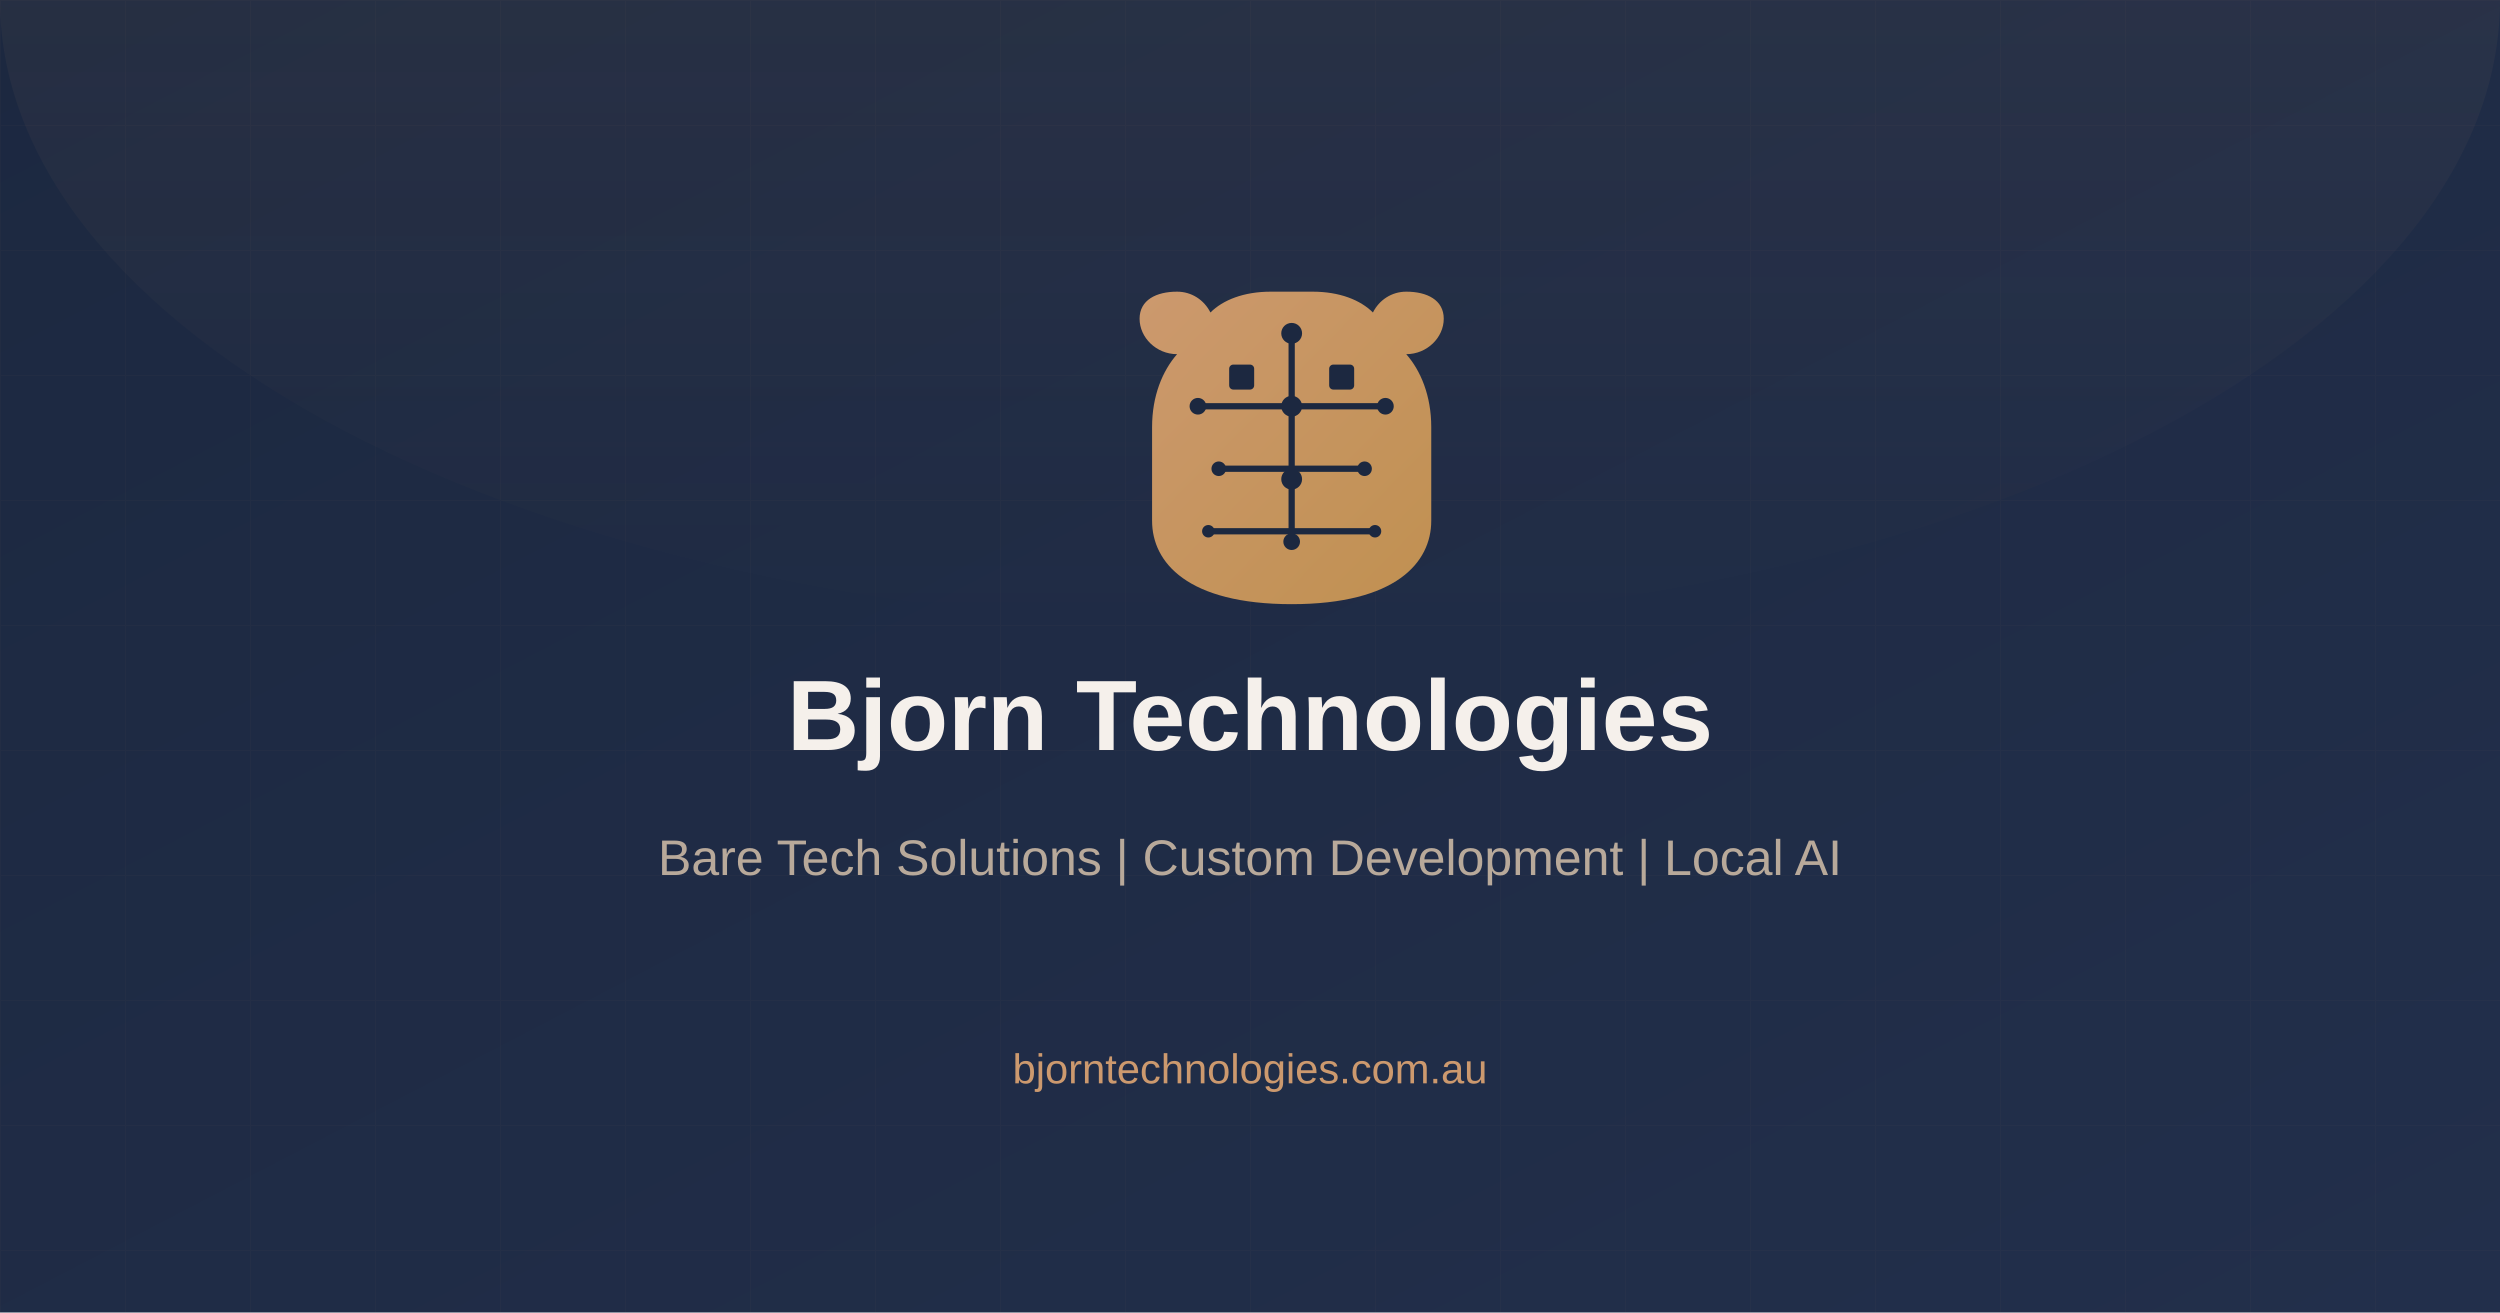
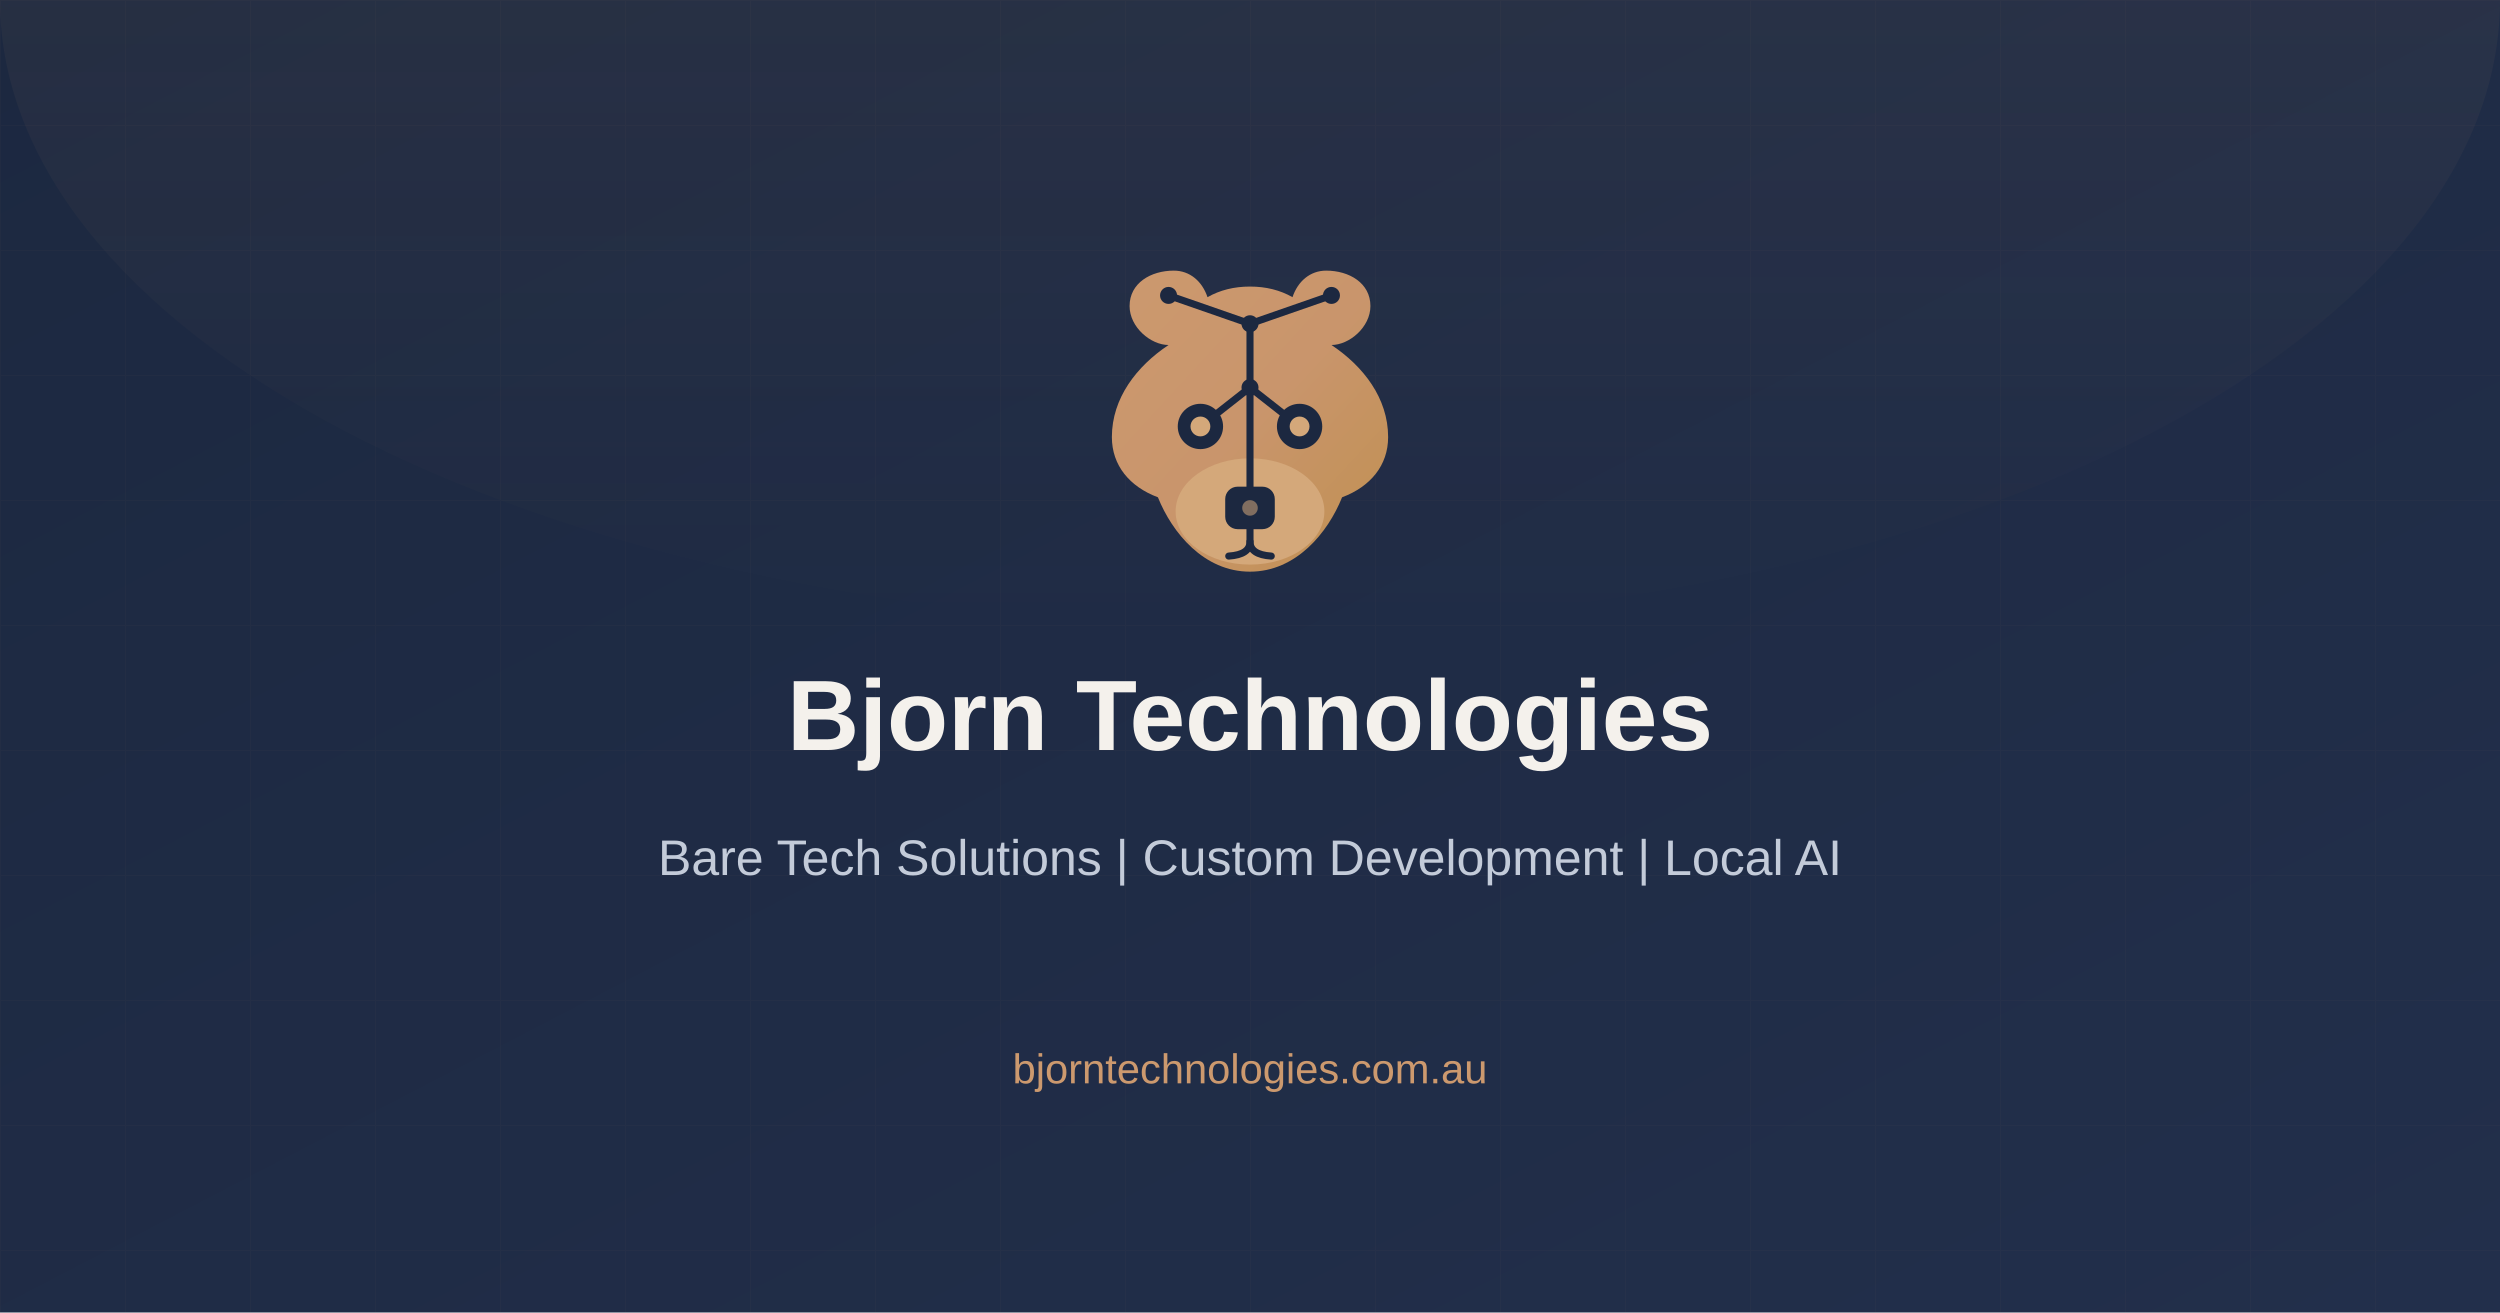
<svg xmlns="http://www.w3.org/2000/svg" viewBox="0 0 1200 630">
  <defs>
    <linearGradient id="bgGrad" x1="0%" y1="0%" x2="100%" y2="100%">
-       <stop offset="0%" style="stop-color:#1C2840" />
-       <stop offset="100%" style="stop-color:#222F4B" />
+       <stop offset="0%" stop-color="#1C2840" />
+       <stop offset="100%" stop-color="#222F4B" />
    </linearGradient>
    <linearGradient id="copperGrad" x1="0%" y1="0%" x2="100%" y2="100%">
-       <stop offset="0%" style="stop-color:#CC996E" />
-       <stop offset="100%" style="stop-color:#C09050" />
+       <stop offset="0%" stop-color="#CC996E" />
+       <stop offset="50%" stop-color="#C9956C" />
+       <stop offset="100%" stop-color="#C09050" />
    </linearGradient>
    <linearGradient id="glowGrad" x1="50%" y1="0%" x2="50%" y2="100%">
-       <stop offset="0%" style="stop-color:#CC996E;stop-opacity:0.12" />
-       <stop offset="100%" style="stop-color:#CC996E;stop-opacity:0" />
+       <stop offset="0%" stop-color="#CC996E" stop-opacity="0.12" />
+       <stop offset="100%" stop-color="#CC996E" stop-opacity="0" />
    </linearGradient>
+     <pattern id="grid" width="60" height="60" patternUnits="userSpaceOnUse">
+       <path d="M 60 0 L 0 0 0 60" fill="none" stroke="rgba(204,153,110,0.03)" stroke-width="1" />
+     </pattern>
  </defs>
  <rect width="1200" height="630" fill="url(#bgGrad)" />
  <ellipse cx="600" cy="0" rx="600" ry="300" fill="url(#glowGrad)" />
-   <pattern id="grid" width="60" height="60" patternUnits="userSpaceOnUse">
-     <path d="M 60 0 L 0 0 0 60" fill="none" stroke="rgba(204,153,110,0.03)" stroke-width="1" />
-   </pattern>
  <rect width="1200" height="630" fill="url(#grid)" />
-   <g transform="translate(530, 140)">
-     <path fill="url(#copperGrad)" d="       M35,30       C25,30 17,22 17,13 C17,4 25,0 35,0 C42,0 48,4 51,10       C57,4 67,0 80,0 L100,0       C113,0 123,4 129,10       C132,4 138,0 145,0 C155,0 163,4 163,13 C163,22 155,30 145,30       C152,38 157,50 157,65       L157,110 C157,130 140,150 90,150 C40,150 23,130 23,110 L23,65       C23,50 28,38 35,30 Z     " />
-     <g stroke="#1C2840" stroke-width="3" fill="none" stroke-linecap="round">
-       <path d="M90,20 L90,50 L90,90 L90,120" />
-       <path d="M45,55 L90,55 L135,55" />
-       <path d="M55,85 L125,85" />
-       <path d="M50,115 L130,115" />
+   <g transform="translate(515, 118) scale(1.7)">
+     <path fill="url(#copperGrad)" d="       M 27,28       C 22,28 16,23 16,17       C 16,10.5 22,7 28.5,7       C 33,7 36.5,10 38,14.5       C 41.5,12.5 45.5,11.5 50,11.5       C 54.5,11.5 58.5,12.5 62,14.5       C 63.5,10 67,7 71.5,7       C 78,7 84,10.5 84,17       C 84,23 78,28 73,28       C 82,34 89,43 89,54       C 89,62 84,68 76,71       C 72,81 63,92 50,92       C 37,92 28,81 24,71       C 16,68 11,62 11,54       C 11,43 18,34 27,28       Z" />
+     <ellipse cx="50" cy="75" rx="21" ry="15" fill="#D4A87A" />
+     <g stroke="#1C2840" stroke-width="2" fill="none" stroke-linecap="round" stroke-linejoin="round">
+       <path d="M27,14 L50,22 L73,14" />
+       <path d="M50,22 L50,68" />
+       <path d="M36,51 L50,40 L64,51" />
+       <path d="M50,80 L50,83.5 Q50,87.2 44,87.6" />
+       <path d="M50,83.5 Q50,87.2 56,87.6" />
    </g>
    <g fill="#1C2840">
-       <circle cx="90" cy="20" r="5" />
-       <circle cx="90" cy="55" r="5" />
-       <circle cx="90" cy="90" r="5" />
-       <circle cx="90" cy="120" r="4" />
-       <circle cx="45" cy="55" r="4" />
-       <circle cx="135" cy="55" r="4" />
-       <circle cx="55" cy="85" r="3.5" />
-       <circle cx="125" cy="85" r="3.5" />
-       <circle cx="50" cy="115" r="3" />
-       <circle cx="130" cy="115" r="3" />
-       <rect x="60" y="35" width="12" height="12" rx="2" />
-       <rect x="108" y="35" width="12" height="12" rx="2" />
+       <circle cx="27" cy="14" r="2.4" />
+       <circle cx="73" cy="14" r="2.4" />
+       <circle cx="50" cy="22" r="2.4" />
+       <circle cx="50" cy="40" r="2.4" />
+       <circle cx="36" cy="51" r="6.4" />
+       <circle cx="64" cy="51" r="6.4" />
+       <rect x="43" y="68" width="14" height="12" rx="3.5" />
    </g>
+     <circle cx="36" cy="51" r="2.8" fill="#D4A87A" />
+     <circle cx="64" cy="51" r="2.8" fill="#D4A87A" />
+     <circle cx="50" cy="74" r="2.2" fill="#D4A87A" opacity="0.55" />
  </g>
-   <text x="600" y="360" font-family="Arial, sans-serif" font-size="48" font-weight="bold" fill="#f5f0eb" text-anchor="middle">Bjorn Technologies</text>
-   <text x="600" y="420" font-family="Arial, sans-serif" font-size="24" fill="#b8a99a" text-anchor="middle">Bare Tech Solutions | Custom Development | Local AI</text>
-   <text x="600" y="520" font-family="Arial, sans-serif" font-size="20" fill="#CC996E" text-anchor="middle">bjorntechnologies.com.au</text>
+   <text x="600" y="360" font-family="Outfit, 'Plus Jakarta Sans', Arial, sans-serif" font-size="48" font-weight="700" fill="#F4F1EC" text-anchor="middle">Bjorn Technologies</text>
+   <text x="600" y="420" font-family="'Plus Jakarta Sans', Outfit, Arial, sans-serif" font-size="24" font-weight="500" fill="#C3CBD9" text-anchor="middle">Bare Tech Solutions | Custom Development | Local AI</text>
+   <text x="600" y="520" font-family="'Plus Jakarta Sans', Outfit, Arial, sans-serif" font-size="20" font-weight="500" fill="#CC996E" text-anchor="middle">bjorntechnologies.com.au</text>
</svg>
